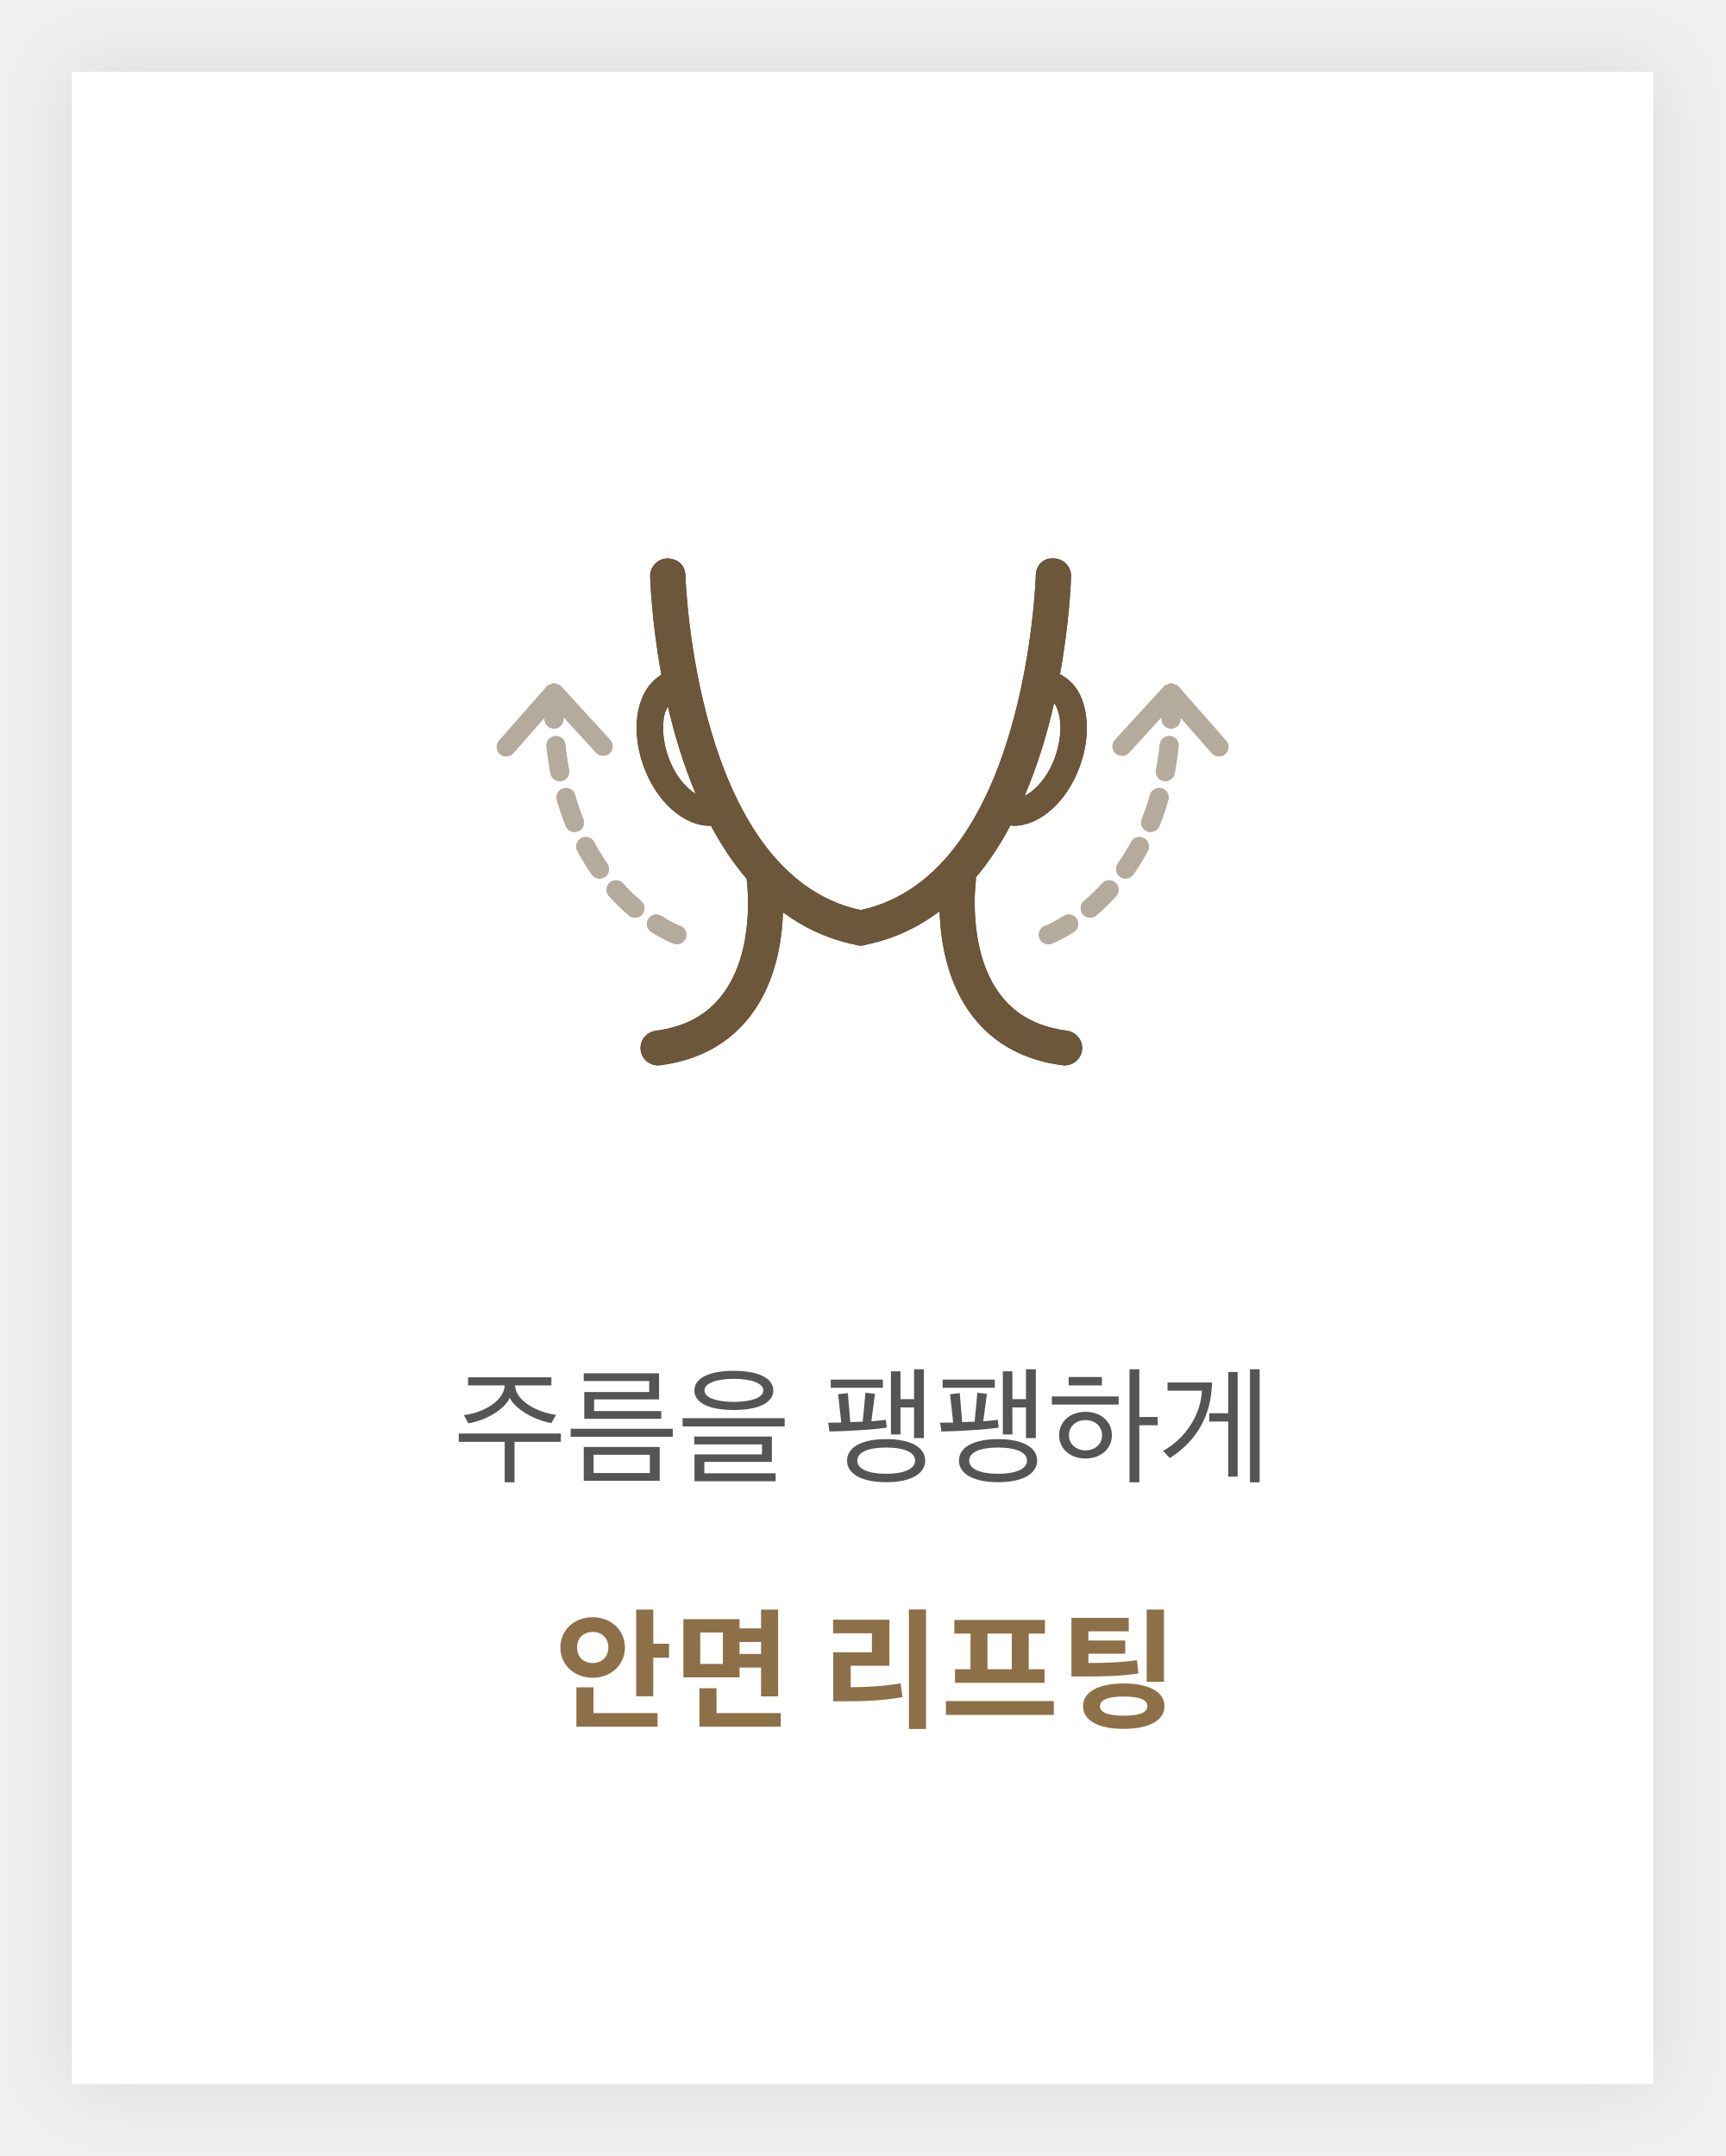
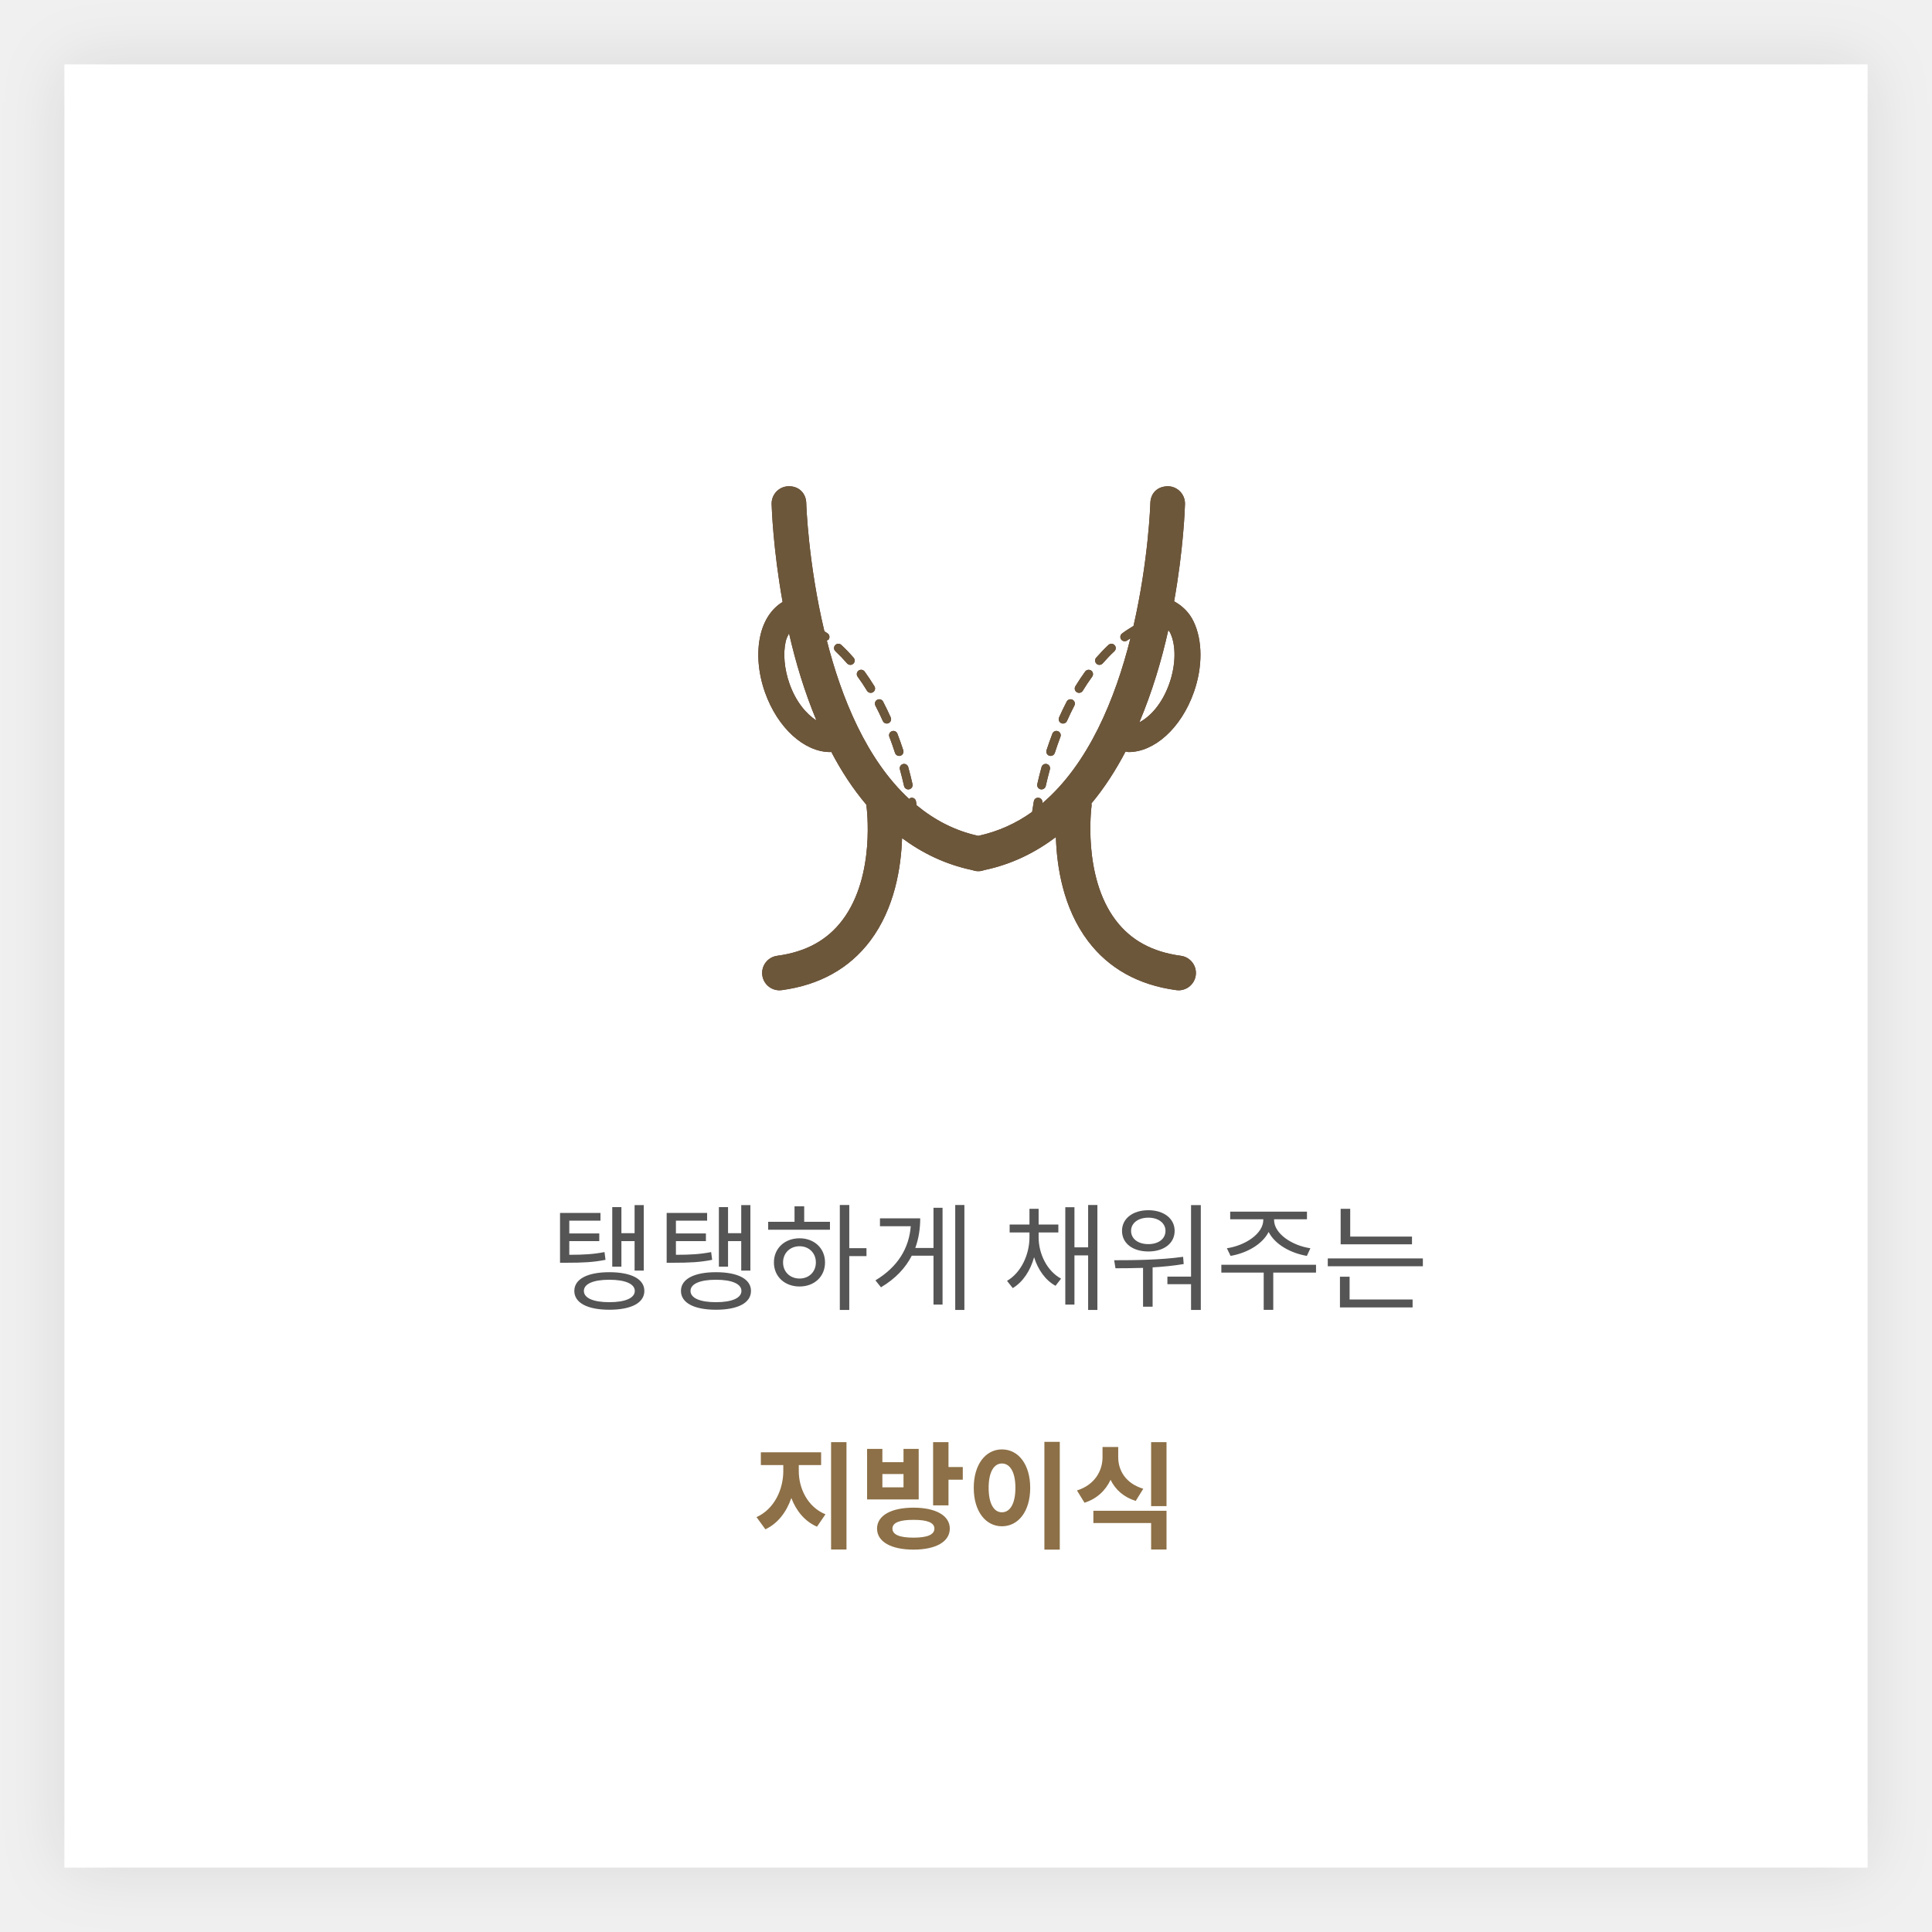
- <svg xmlns="http://www.w3.org/2000/svg" xmlns:xlink="http://www.w3.org/1999/xlink" width="240px" height="300px" viewBox="0 0 240 300" version="1.1">
+ <svg xmlns="http://www.w3.org/2000/svg" xmlns:xlink="http://www.w3.org/1999/xlink" width="300px" height="300px" viewBox="0 0 300 300" version="1.1">
  <defs>
-     <rect id="path-1" x="0" y="0" width="220" height="280" />
-     <filter x="-6.8%" y="-5.4%" width="113.6%" height="110.7%" filterUnits="objectBoundingBox" id="filter-2">
+     <rect id="path-1" x="0" y="0" width="280" height="280" />
+     <filter x="-5.4%" y="-5.4%" width="110.7%" height="110.7%" filterUnits="objectBoundingBox" id="filter-2">
      <feOffset dx="0" dy="0" in="SourceAlpha" result="shadowOffsetOuter1" />
      <feGaussianBlur stdDeviation="5" in="shadowOffsetOuter1" result="shadowBlurOuter1" />
      <feColorMatrix values="0 0 0 0 0   0 0 0 0 0   0 0 0 0 0  0 0 0 0.1 0" type="matrix" in="shadowBlurOuter1" />
    </filter>
-     <path d="M55.36,36.774 C56.061,36.964 56.477,37.686 56.288,38.392 C55.94,39.662 55.561,40.863 55.15,42.006 C54.96,42.543 54.454,42.875 53.912,42.875 C53.764,42.875 53.611,42.854 53.469,42.802 C52.784,42.554 52.426,41.801 52.674,41.116 C53.058,40.036 53.422,38.903 53.743,37.702 C53.938,37.001 54.654,36.59 55.36,36.774 Z M42.792,55.543 C43.355,55.085 44.188,55.175 44.646,55.738 C45.099,56.307 45.015,57.134 44.446,57.588 C43.434,58.409 42.375,59.158 41.295,59.816 C41.079,59.948 40.842,60.006 40.605,60.006 C40.163,60.006 39.731,59.784 39.483,59.379 C39.104,58.757 39.299,57.946 39.92,57.566 C40.905,56.971 41.87,56.286 42.792,55.543 Z M51.312,44.407 C51.623,43.749 52.408,43.464 53.066,43.77 C53.725,44.081 54.009,44.861 53.698,45.524 C53.135,46.726 52.539,47.848 51.918,48.896 C51.67,49.312 51.233,49.539 50.785,49.539 C50.553,49.539 50.321,49.481 50.11,49.355 C49.484,48.98 49.278,48.174 49.652,47.553 C50.232,46.573 50.79,45.53 51.312,44.407 Z M62.934,38.622 C63.324,39.238 63.139,40.049 62.523,40.439 C62.307,40.576 62.059,40.645 61.822,40.645 C61.385,40.645 60.958,40.429 60.705,40.028 L57.181,34.46 C57.165,34.539 57.154,34.633 57.139,34.707 C57.017,35.334 56.464,35.771 55.848,35.771 C55.764,35.771 55.679,35.766 55.595,35.75 C54.878,35.608 54.415,34.918 54.552,34.207 C54.568,34.133 54.578,34.049 54.589,33.975 L49.325,38.163 C49.083,38.353 48.793,38.442 48.509,38.442 C48.119,38.442 47.734,38.274 47.476,37.953 C47.023,37.378 47.118,36.551 47.687,36.098 L55.616,29.792 C55.616,29.792 55.621,29.792 55.627,29.786 C55.648,29.771 55.674,29.781 55.69,29.765 C55.711,29.75 55.711,29.723 55.732,29.707 C55.864,29.623 56.022,29.66 56.169,29.628 C56.317,29.602 56.448,29.497 56.596,29.518 C56.601,29.518 56.601,29.512 56.606,29.512 C56.628,29.518 56.638,29.544 56.664,29.544 C56.822,29.576 56.928,29.697 57.07,29.781 C57.202,29.86 57.365,29.871 57.465,30.002 C57.47,30.008 57.465,30.013 57.47,30.013 C57.486,30.034 57.481,30.06 57.497,30.076 C57.513,30.097 57.539,30.097 57.55,30.118 L62.934,38.622 Z M36.813,59.184 C37.482,58.894 38.256,59.2 38.541,59.874 C38.831,60.543 38.52,61.312 37.851,61.602 C36.086,62.361 34.611,62.745 34.279,62.745 C33.552,62.745 32.962,62.15 32.962,61.428 C32.962,60.706 33.531,60.127 34.247,60.111 C34.216,60.09 35.269,59.848 36.813,59.184 Z M47.676,50.481 C48.119,49.896 48.946,49.791 49.52,50.228 C50.1,50.671 50.216,51.492 49.773,52.072 C48.994,53.105 48.156,54.085 47.281,54.991 C47.018,55.265 46.675,55.396 46.333,55.396 C46.001,55.396 45.674,55.275 45.416,55.028 C44.895,54.527 44.879,53.689 45.379,53.168 C46.159,52.362 46.928,51.471 47.676,50.481 Z" id="path-3" />
-     <path d="M55.36,36.774 C56.061,36.964 56.477,37.686 56.288,38.392 C55.94,39.662 55.561,40.863 55.15,42.006 C54.96,42.543 54.454,42.875 53.912,42.875 C53.764,42.875 53.611,42.854 53.469,42.802 C52.784,42.554 52.426,41.801 52.674,41.116 C53.058,40.036 53.422,38.903 53.743,37.702 C53.938,37.001 54.654,36.59 55.36,36.774 Z M42.792,55.543 C43.355,55.085 44.188,55.175 44.646,55.738 C45.099,56.307 45.015,57.134 44.446,57.588 C43.434,58.409 42.375,59.158 41.295,59.816 C41.079,59.948 40.842,60.006 40.605,60.006 C40.163,60.006 39.731,59.784 39.483,59.379 C39.104,58.757 39.299,57.946 39.92,57.566 C40.905,56.971 41.87,56.286 42.792,55.543 Z M51.312,44.407 C51.623,43.749 52.408,43.464 53.066,43.77 C53.725,44.081 54.009,44.861 53.698,45.524 C53.135,46.726 52.539,47.848 51.918,48.896 C51.67,49.312 51.233,49.539 50.785,49.539 C50.553,49.539 50.321,49.481 50.11,49.355 C49.484,48.98 49.278,48.174 49.652,47.553 C50.232,46.573 50.79,45.53 51.312,44.407 Z M62.934,38.622 C63.324,39.238 63.139,40.049 62.523,40.439 C62.307,40.576 62.059,40.645 61.822,40.645 C61.385,40.645 60.958,40.429 60.705,40.028 L57.181,34.46 C57.165,34.539 57.154,34.633 57.139,34.707 C57.017,35.334 56.464,35.771 55.848,35.771 C55.764,35.771 55.679,35.766 55.595,35.75 C54.878,35.608 54.415,34.918 54.552,34.207 C54.568,34.133 54.578,34.049 54.589,33.975 L49.325,38.163 C49.083,38.353 48.793,38.442 48.509,38.442 C48.119,38.442 47.734,38.274 47.476,37.953 C47.023,37.378 47.118,36.551 47.687,36.098 L55.616,29.792 C55.616,29.792 55.621,29.792 55.627,29.786 C55.648,29.771 55.674,29.781 55.69,29.765 C55.711,29.75 55.711,29.723 55.732,29.707 C55.864,29.623 56.022,29.66 56.169,29.628 C56.317,29.602 56.448,29.497 56.596,29.518 C56.601,29.518 56.601,29.512 56.606,29.512 C56.628,29.518 56.638,29.544 56.664,29.544 C56.822,29.576 56.928,29.697 57.07,29.781 C57.202,29.86 57.365,29.871 57.465,30.002 C57.47,30.008 57.465,30.013 57.47,30.013 C57.486,30.034 57.481,30.06 57.497,30.076 C57.513,30.097 57.539,30.097 57.55,30.118 L62.934,38.622 Z M36.813,59.184 C37.482,58.894 38.256,59.2 38.541,59.874 C38.831,60.543 38.52,61.312 37.851,61.602 C36.086,62.361 34.611,62.745 34.279,62.745 C33.552,62.745 32.962,62.15 32.962,61.428 C32.962,60.706 33.531,60.127 34.247,60.111 C34.216,60.09 35.269,59.848 36.813,59.184 Z M47.676,50.481 C48.119,49.896 48.946,49.791 49.52,50.228 C50.1,50.671 50.216,51.492 49.773,52.072 C48.994,53.105 48.156,54.085 47.281,54.991 C47.018,55.265 46.675,55.396 46.333,55.396 C46.001,55.396 45.674,55.275 45.416,55.028 C44.895,54.527 44.879,53.689 45.379,53.168 C46.159,52.362 46.928,51.471 47.676,50.481 Z" id="path-5" />
-     <path d="M73.646,30.827 C73.729,30.958 73.832,31.055 73.906,31.21 C74.764,32.97 74.72,35.69 73.793,38.308 C72.792,41.124 71.104,42.947 69.539,43.747 C71.379,39.437 72.708,34.992 73.646,30.827 M19.971,38.308 C19.25,36.276 19.054,34.134 19.442,32.437 C19.545,31.976 19.741,31.647 19.918,31.288 C20.825,35.239 22.086,39.418 23.804,43.49 C22.361,42.579 20.879,40.862 19.971,38.308 M75.427,76.422 C71.369,75.879 68.346,74.255 66.192,71.443 C61.452,65.267 62.758,55.542 62.772,55.445 C62.792,55.329 62.753,55.217 62.753,55.096 C64.617,52.89 66.207,50.427 67.586,47.834 C67.733,47.843 67.87,47.906 68.022,47.906 C71.653,47.906 75.461,44.581 77.267,39.515 C78.528,35.966 78.508,32.272 77.222,29.63 C76.585,28.311 75.598,27.424 74.465,26.813 C75.79,19.493 75.991,13.831 76.006,13.186 C76.035,11.843 74.965,10.733 73.611,10.704 C72.036,10.592 71.133,11.731 71.099,13.065 C71.089,13.486 69.794,54.674 46.728,59.633 C23.691,54.679 22.366,13.486 22.356,13.065 C22.327,11.731 21.38,10.728 19.844,10.704 C18.49,10.733 17.42,11.843 17.449,13.186 C17.469,13.831 17.67,19.537 19.005,26.896 C17.464,27.831 16.341,29.451 15.845,31.642 C15.31,34.022 15.541,36.814 16.498,39.515 C18.303,44.581 22.116,47.906 25.747,47.906 C25.801,47.906 25.845,47.882 25.899,47.882 C27.312,50.544 28.96,53.055 30.894,55.304 C30.899,55.353 30.879,55.396 30.884,55.45 C30.899,55.547 32.233,65.213 27.479,71.428 C25.325,74.245 22.302,75.879 18.235,76.422 C16.89,76.601 15.948,77.823 16.13,79.151 C16.296,80.368 17.351,81.25 18.558,81.25 C18.666,81.25 18.779,81.241 18.892,81.226 C24.245,80.513 28.45,78.196 31.394,74.352 C34.893,69.775 35.786,64.05 35.928,59.953 C38.789,62.043 42.056,63.638 45.869,64.423 C45.893,64.433 45.923,64.438 45.947,64.447 C46.055,64.467 46.149,64.515 46.261,64.54 C46.414,64.564 46.566,64.578 46.718,64.578 C46.723,64.578 46.723,64.578 46.723,64.578 L46.728,64.578 C46.732,64.578 46.732,64.578 46.732,64.578 C46.885,64.578 47.037,64.564 47.189,64.54 C47.302,64.515 47.395,64.467 47.503,64.447 C47.532,64.438 47.557,64.433 47.581,64.423 C51.487,63.618 54.814,61.965 57.718,59.803 C57.846,63.9 58.724,69.717 62.267,74.352 C65.206,78.196 69.416,80.513 74.769,81.226 C74.877,81.241 74.99,81.25 75.098,81.25 C76.31,81.25 77.36,80.368 77.532,79.151 C77.713,77.823 76.771,76.601 75.427,76.422" id="path-7" />
+     <path d="M61.939,53.35 C61.589,53.237 61.39,52.855 61.503,52.5 C61.777,51.667 62.079,50.801 62.412,49.929 C62.541,49.585 62.928,49.402 63.278,49.542 C63.622,49.671 63.8,50.064 63.665,50.408 C63.343,51.258 63.052,52.102 62.789,52.914 C62.692,53.199 62.428,53.382 62.149,53.382 C62.079,53.382 62.009,53.372 61.939,53.35 Z M64.066,48.352 C63.975,48.352 63.883,48.336 63.792,48.293 C63.453,48.143 63.302,47.745 63.453,47.406 C63.819,46.583 64.211,45.76 64.636,44.942 C64.814,44.62 65.222,44.491 65.545,44.657 C65.873,44.835 66.002,45.238 65.83,45.566 C65.416,46.357 65.034,47.158 64.679,47.954 C64.566,48.202 64.324,48.352 64.066,48.352 Z M80.417,33.832 C80.508,33.977 80.621,34.08 80.702,34.257 C81.643,36.209 81.594,39.227 80.578,42.131 C79.481,45.256 77.63,47.278 75.915,48.166 C77.932,43.384 79.389,38.458 80.417,33.832 M21.581,42.131 C20.791,39.878 20.576,37.5 21.001,35.618 C21.114,35.107 21.329,34.741 21.522,34.343 C22.517,38.732 23.9,43.363 25.782,47.881 C24.201,46.87 22.576,44.966 21.581,42.131 M82.369,84.417 C77.921,83.814 74.608,82.012 72.247,78.893 C67.051,72.041 68.482,61.252 68.498,61.144 C68.519,61.01 68.476,60.891 68.476,60.757 C70.52,58.31 72.263,55.577 73.774,52.7 C73.935,52.711 74.086,52.78 74.253,52.78 C78.233,52.78 82.407,49.091 84.386,43.47 C85.768,39.533 85.747,35.435 84.337,32.504 C83.638,31.046 82.557,30.056 81.315,29.373 C82.767,21.257 82.987,14.975 83.004,14.26 C83.036,12.77 81.863,11.538 80.379,11.506 C78.652,11.511 77.663,12.646 77.625,14.125 C77.62,14.33 77.345,22.989 75.011,33.192 C74.409,33.563 73.806,33.934 73.236,34.365 C72.935,34.59 72.876,35.01 73.102,35.306 C73.236,35.483 73.435,35.575 73.64,35.575 C73.779,35.575 73.919,35.532 74.043,35.44 C74.204,35.322 74.371,35.231 74.532,35.118 C72.193,44.455 68.046,54.615 60.839,60.746 C60.844,60.719 60.85,60.698 60.855,60.665 C60.92,60.294 60.678,59.945 60.312,59.885 C59.908,59.821 59.596,60.063 59.532,60.429 C59.414,61.101 59.333,61.628 59.268,62.069 C56.821,63.828 54.046,65.108 50.91,65.791 C47.221,64.99 44.074,63.295 41.331,61.042 C41.304,60.837 41.272,60.655 41.234,60.429 C41.17,60.063 40.847,59.816 40.454,59.885 C40.336,59.907 40.255,59.993 40.175,60.063 C33.543,53.948 29.655,44.347 27.385,35.446 C27.482,35.403 27.595,35.403 27.664,35.306 C27.885,35.01 27.826,34.59 27.53,34.365 C27.363,34.241 27.18,34.144 27.008,34.02 C24.491,23.457 24.201,14.335 24.195,14.125 C24.163,12.646 23.098,11.468 21.442,11.506 C19.957,11.538 18.785,12.77 18.817,14.26 C18.838,14.975 19.059,21.3 20.522,29.47 C18.833,30.503 17.601,32.299 17.058,34.736 C16.472,37.377 16.725,40.475 17.773,43.47 C19.753,49.091 23.932,52.78 27.912,52.78 C27.971,52.78 28.019,52.754 28.079,52.754 C29.628,55.706 31.435,58.492 33.554,60.988 C33.559,61.042 33.538,61.096 33.543,61.149 C33.559,61.257 35.022,71.982 29.811,78.877 C27.449,82.002 24.136,83.814 19.677,84.417 C18.204,84.616 17.171,85.971 17.37,87.445 C17.553,88.795 18.709,89.774 20.032,89.774 C20.151,89.774 20.274,89.763 20.398,89.747 C26.266,88.956 30.875,86.385 34.103,82.12 C37.937,77.043 38.916,70.691 39.072,66.146 C42.208,68.464 45.79,70.228 49.969,71.105 C49.996,71.116 50.028,71.121 50.055,71.132 C50.173,71.153 50.276,71.207 50.399,71.234 C50.566,71.261 50.733,71.277 50.899,71.277 L50.905,71.277 L50.91,71.277 L50.916,71.277 C51.082,71.277 51.249,71.261 51.416,71.234 C51.54,71.207 51.642,71.153 51.76,71.132 C51.792,71.121 51.819,71.116 51.846,71.105 C56.127,70.207 59.774,68.378 62.958,65.979 C63.098,70.529 64.061,76.978 67.944,82.12 C71.166,86.385 75.78,88.956 81.648,89.747 C81.767,89.763 81.89,89.774 82.009,89.774 C83.337,89.774 84.488,88.795 84.676,87.445 C84.875,85.971 83.843,84.616 82.369,84.417 M66.558,43.586 C66.439,43.586 66.316,43.554 66.208,43.489 C65.891,43.296 65.789,42.881 65.982,42.564 C66.472,41.768 66.983,40.999 67.504,40.278 C67.725,39.977 68.15,39.918 68.446,40.133 C68.747,40.348 68.811,40.773 68.591,41.074 C68.075,41.784 67.585,42.516 67.133,43.263 C67.004,43.473 66.784,43.586 66.558,43.586 Z M69.72,39.242 C69.564,39.242 69.402,39.189 69.279,39.076 C68.999,38.834 68.967,38.409 69.214,38.129 C69.833,37.419 70.473,36.752 71.124,36.144 C71.387,35.892 71.812,35.902 72.07,36.177 C72.328,36.446 72.312,36.87 72.043,37.123 C71.425,37.699 70.817,38.339 70.225,39.011 C70.091,39.162 69.908,39.242 69.72,39.242 Z M60.575,58.561 C60.215,58.475 59.989,58.114 60.07,57.754 C60.253,56.936 60.473,56.049 60.731,55.113 C60.828,54.758 61.183,54.548 61.56,54.64 C61.915,54.742 62.124,55.108 62.028,55.468 C61.775,56.388 61.565,57.254 61.382,58.055 C61.312,58.367 61.033,58.577 60.726,58.577 C60.678,58.577 60.624,58.571 60.575,58.561 Z M30.537,39.011 C29.951,38.339 29.338,37.699 28.725,37.123 C28.45,36.87 28.434,36.446 28.692,36.177 C28.945,35.902 29.375,35.892 29.639,36.144 C30.29,36.752 30.935,37.419 31.548,38.129 C31.796,38.409 31.769,38.834 31.484,39.076 C31.36,39.189 31.204,39.242 31.043,39.242 C30.86,39.242 30.672,39.162 30.537,39.011 Z M36.083,47.953 C35.728,47.157 35.347,46.361 34.932,45.571 C34.76,45.237 34.889,44.834 35.217,44.662 C35.546,44.49 35.954,44.613 36.126,44.941 C36.551,45.759 36.949,46.587 37.315,47.405 C37.46,47.744 37.31,48.142 36.971,48.292 C36.879,48.335 36.788,48.351 36.697,48.351 C36.438,48.351 36.196,48.201 36.083,47.953 Z M37.097,50.409 C36.963,50.065 37.14,49.672 37.485,49.543 C37.829,49.403 38.216,49.581 38.35,49.93 C38.684,50.802 38.985,51.662 39.259,52.501 C39.372,52.856 39.179,53.233 38.824,53.351 C38.759,53.373 38.684,53.383 38.619,53.383 C38.334,53.383 38.071,53.201 37.979,52.915 C37.716,52.098 37.42,51.259 37.097,50.409 Z M38.736,55.47 C38.639,55.109 38.849,54.744 39.204,54.641 C39.575,54.545 39.935,54.76 40.032,55.115 C40.29,56.051 40.511,56.938 40.694,57.756 C40.775,58.116 40.549,58.476 40.188,58.562 C40.14,58.573 40.086,58.578 40.038,58.578 C39.731,58.578 39.451,58.369 39.381,58.051 C39.199,57.255 38.989,56.384 38.736,55.47 Z M33.631,43.263 C33.179,42.515 32.69,41.784 32.173,41.074 C31.953,40.773 32.017,40.348 32.318,40.132 C32.62,39.912 33.039,39.976 33.26,40.278 C33.781,40.998 34.292,41.768 34.782,42.564 C34.975,42.881 34.873,43.295 34.556,43.489 C34.448,43.553 34.325,43.585 34.206,43.585 C33.98,43.585 33.76,43.472 33.631,43.263 Z" id="path-3" />
  </defs>
  <g id="Page-1" stroke="none" stroke-width="1" fill="none" fill-rule="evenodd">
-     <g id="목주름-제거" transform="translate(-1080, -5009)">
-       <g id="Group-18" transform="translate(1090, 5019)">
-         <g id="Rectangle-5-Copy-2">
+     <g id="귀앞안면거상술" transform="translate(-1260, -5495)">
+       <g id="Group-22" transform="translate(1270, 5505)">
+         <g id="Rectangle-5-Copy-3">
          <use fill="black" fill-opacity="1" filter="url(#filter-2)" xlink:href="#path-1" />
          <use fill="#FFFFFF" fill-rule="evenodd" xlink:href="#path-1" />
        </g>
-         <path d="M67.358,186.864 L66.71,188.016 C64.136,187.566 61.634,185.982 60.914,184.506 C60.284,185.982 57.836,187.602 55.154,188.052 L54.524,186.9 C57.098,186.63 60.14,184.974 60.212,182.778 L55.118,182.778 L55.118,181.644 L66.71,181.644 L66.71,182.778 L61.652,182.778 C61.724,184.992 64.946,186.594 67.358,186.864 Z M61.58,196.26 L60.212,196.26 L60.212,190.626 L53.822,190.626 L53.822,189.474 L68.024,189.474 L68.024,190.626 L61.58,190.626 L61.58,196.26 Z M81.992,187.422 L71.282,187.422 L71.282,183.696 L80.318,183.696 L80.318,182.166 L71.21,182.166 L71.21,181.086 L81.686,181.086 L81.686,184.722 L72.65,184.722 L72.65,186.342 L81.992,186.342 L81.992,187.422 Z M83.594,189.924 L69.392,189.924 L69.392,188.808 L83.594,188.808 L83.594,189.924 Z M81.776,196.044 L71.21,196.044 L71.21,191.346 L81.776,191.346 L81.776,196.044 Z M80.408,194.964 L80.408,192.426 L72.578,192.426 L72.578,194.964 L80.408,194.964 Z M99.164,188.484 L84.962,188.484 L84.962,187.332 L99.164,187.332 L99.164,188.484 Z M97.58,183.48 C97.58,185.208 95.492,186.198 92.072,186.198 C88.688,186.198 86.6,185.208 86.6,183.48 C86.6,181.752 88.688,180.744 92.072,180.744 C95.492,180.744 97.58,181.752 97.58,183.48 Z M92.072,181.86 C89.606,181.86 88.004,182.49 88.004,183.48 C88.004,184.452 89.606,185.064 92.072,185.064 C94.574,185.064 96.194,184.452 96.194,183.48 C96.194,182.49 94.574,181.86 92.072,181.86 Z M97.904,196.116 L86.618,196.116 L86.618,192.372 L96.014,192.372 L96.014,190.986 L86.582,190.986 L86.582,189.888 L97.382,189.888 L97.382,193.416 L87.986,193.416 L87.986,195 L97.904,195 L97.904,196.116 Z M118.712,193.236 C118.712,195.072 116.714,196.242 113.276,196.242 C109.856,196.242 107.84,195.072 107.84,193.236 C107.84,191.4 109.856,190.248 113.276,190.248 C116.714,190.248 118.712,191.4 118.712,193.236 Z M118.532,190.104 L117.164,190.104 L117.164,185.838 L115.274,185.838 L115.274,189.6 L113.942,189.6 L113.942,180.816 L115.274,180.816 L115.274,184.686 L117.164,184.686 L117.164,180.528 L118.532,180.528 L118.532,190.104 Z M117.308,193.236 C117.308,192.066 115.742,191.418 113.276,191.418 C110.792,191.418 109.262,192.066 109.262,193.236 C109.262,194.406 110.792,195.072 113.276,195.072 C115.742,195.072 117.308,194.406 117.308,193.236 Z M113.366,188.646 C112.484,188.79 111.116,188.916 109.586,189.006 C108.074,189.114 106.67,189.168 105.392,189.186 C105.338,188.772 105.284,188.358 105.212,187.962 C105.806,187.962 106.418,187.962 107.03,187.944 C106.904,186.63 106.742,185.316 106.598,184.002 L107.948,183.84 C108.074,185.19 108.164,186.54 108.29,187.89 L109.478,187.836 C109.658,187.836 109.838,187.836 110.018,187.818 C110.144,186.486 110.288,185.136 110.396,183.786 L111.728,183.948 L111.224,187.764 C112.034,187.71 112.682,187.638 113.24,187.566 L113.366,188.646 Z M112.826,183.102 L105.572,183.102 L105.572,181.968 L112.826,181.968 L112.826,183.102 Z M134.282,193.236 C134.282,195.072 132.284,196.242 128.846,196.242 C125.426,196.242 123.41,195.072 123.41,193.236 C123.41,191.4 125.426,190.248 128.846,190.248 C132.284,190.248 134.282,191.4 134.282,193.236 Z M134.102,190.104 L132.734,190.104 L132.734,185.838 L130.844,185.838 L130.844,189.6 L129.512,189.6 L129.512,180.816 L130.844,180.816 L130.844,184.686 L132.734,184.686 L132.734,180.528 L134.102,180.528 L134.102,190.104 Z M132.878,193.236 C132.878,192.066 131.312,191.418 128.846,191.418 C126.362,191.418 124.832,192.066 124.832,193.236 C124.832,194.406 126.362,195.072 128.846,195.072 C131.312,195.072 132.878,194.406 132.878,193.236 Z M128.936,188.646 C128.054,188.79 126.686,188.916 125.156,189.006 C123.644,189.114 122.24,189.168 120.962,189.186 C120.908,188.772 120.854,188.358 120.782,187.962 C121.376,187.962 121.988,187.962 122.6,187.944 C122.474,186.63 122.312,185.316 122.168,184.002 L123.518,183.84 C123.644,185.19 123.734,186.54 123.86,187.89 L125.048,187.836 C125.228,187.836 125.408,187.836 125.588,187.818 C125.714,186.486 125.858,185.136 125.966,183.786 L127.298,183.948 L126.794,187.764 C127.604,187.71 128.252,187.638 128.81,187.566 L128.936,188.646 Z M128.396,183.102 L121.142,183.102 L121.142,181.968 L128.396,181.968 L128.396,183.102 Z M151.058,188.322 L148.502,188.322 L148.502,196.26 L147.134,196.26 L147.134,180.528 L148.502,180.528 L148.502,187.17 L151.058,187.17 L151.058,188.322 Z M143.3,182.778 L138.674,182.778 L138.674,181.608 L143.3,181.608 L143.3,182.778 Z M145.622,185.442 L136.334,185.442 L136.334,184.308 L145.622,184.308 L145.622,185.442 Z M144.686,189.708 C144.686,191.526 143.21,192.948 141.014,192.948 C138.818,192.948 137.342,191.544 137.342,189.708 C137.342,187.872 138.818,186.45 141.014,186.45 C143.21,186.45 144.686,187.854 144.686,189.708 Z M143.318,189.708 C143.318,188.466 142.346,187.602 141.014,187.602 C139.7,187.602 138.71,188.466 138.71,189.708 C138.71,190.932 139.7,191.814 141.014,191.814 C142.364,191.814 143.318,190.932 143.318,189.708 Z M165.242,196.26 L163.892,196.26 L163.892,180.528 L165.242,180.528 L165.242,196.26 Z M162.182,195.468 L160.868,195.468 L160.868,187.8 L158.222,187.8 L158.222,186.648 L160.868,186.648 L160.868,180.906 L162.182,180.906 L162.182,195.468 Z M158.618,182.364 C158.51,187.044 156.458,190.5 152.75,192.894 L151.814,191.886 C155.108,190.032 157.052,186.72 157.214,183.516 L152.426,183.516 L152.426,182.364 L158.618,182.364 Z" id="주름을-팽팽하게" fill="#555555" />
-         <path d="M70.279,219.244 C70.279,220.594 71.215,221.404 72.457,221.404 C73.681,221.404 74.635,220.594 74.635,219.244 C74.635,217.894 73.681,217.084 72.457,217.084 C71.215,217.084 70.279,217.894 70.279,219.244 Z M76.939,219.244 C76.939,221.674 74.977,223.456 72.457,223.456 C69.919,223.456 67.957,221.674 67.957,219.244 C67.957,216.796 69.919,215.032 72.457,215.032 C74.977,215.032 76.939,216.796 76.939,219.244 Z M72.565,224.788 L72.565,228.37 L81.475,228.37 L81.475,230.26 L70.189,230.26 L70.189,224.788 L72.565,224.788 Z M80.881,218.722 L83.077,218.722 L83.077,220.666 L80.881,220.666 L80.881,226.03 L78.505,226.03 L78.505,213.97 L80.881,213.97 L80.881,218.722 Z M90.565,221.53 L90.565,217.156 L87.415,217.156 L87.415,221.53 L90.565,221.53 Z M95.875,218.47 L92.887,218.47 L92.887,220.144 L95.875,220.144 L95.875,218.47 Z M92.887,222.034 L92.887,223.402 L85.075,223.402 L85.075,215.302 L92.887,215.302 L92.887,216.58 L95.875,216.58 L95.875,213.97 L98.251,213.97 L98.251,226.048 L95.875,226.048 L95.875,222.034 L92.887,222.034 Z M89.683,228.37 L98.611,228.37 L98.611,230.26 L87.307,230.26 L87.307,224.914 L89.683,224.914 L89.683,228.37 Z M108.349,221.782 L108.349,224.77 C110.869,224.752 112.957,224.626 115.297,224.23 L115.549,226.156 C112.849,226.624 110.419,226.732 107.413,226.732 L105.919,226.732 L105.919,219.91 L111.301,219.91 L111.301,217.264 L105.901,217.264 L105.901,215.374 L113.731,215.374 L113.731,221.782 L108.349,221.782 Z M116.449,213.952 L118.825,213.952 L118.825,230.584 L116.449,230.584 L116.449,213.952 Z M130.759,222.268 L130.759,217.3 L127.375,217.3 L127.375,222.268 L130.759,222.268 Z M125.017,222.268 L125.017,217.3 L122.767,217.3 L122.767,215.41 L135.367,215.41 L135.367,217.3 L133.117,217.3 L133.117,222.268 L135.313,222.268 L135.313,224.158 L122.857,224.158 L122.857,222.268 L125.017,222.268 Z M121.597,226.696 L136.609,226.696 L136.609,228.622 L121.597,228.622 L121.597,226.696 Z M151.927,213.97 L151.927,224.014 L149.533,224.014 L149.533,213.97 L151.927,213.97 Z M148.165,221.008 L148.381,222.844 C146.041,223.222 143.971,223.276 140.479,223.276 L139.057,223.276 L139.057,215.122 L147.031,215.122 L147.031,216.994 L141.415,216.994 L141.415,218.272 L146.545,218.272 L146.545,220.108 L141.415,220.108 L141.415,221.404 C144.277,221.386 146.095,221.314 148.165,221.008 Z M146.329,228.73 C148.489,228.73 149.623,228.316 149.623,227.398 C149.623,226.498 148.489,226.066 146.329,226.066 C144.187,226.066 143.035,226.498 143.035,227.398 C143.035,228.316 144.187,228.73 146.329,228.73 Z M146.329,224.248 C149.839,224.248 151.999,225.418 151.999,227.398 C151.999,229.414 149.839,230.566 146.329,230.566 C142.819,230.566 140.677,229.414 140.677,227.398 C140.677,225.418 142.819,224.248 146.329,224.248 Z" id="안면-리프팅" fill="#8D7047" />
-         <g id="Group-9" transform="translate(22, 50)">
-           <g id="-round/ver1/face3-arrow" opacity="0.5" transform="translate(123, 53) rotate(-9) translate(-123, -53) translate(77, 7)">
-             <mask id="mask-4" fill="white">
-               <use xlink:href="#path-3" />
-             </mask>
-             <use id="Fill-4" fill="#613627" fill-rule="evenodd" xlink:href="#path-3" />
-             <g id="swatch/dark-brown1" mask="url(#mask-4)" fill="#6C573A" fill-rule="evenodd">
-               <rect id="Rectangle" x="0" y="0" width="96" height="92" />
-             </g>
-           </g>
-           <g id="-round/ver1/face3-arrow" opacity="0.5" transform="translate(53, 53) scale(-1, 1) rotate(-9) translate(-53, -53) translate(7, 7)">
-             <mask id="mask-6" fill="white">
-               <use xlink:href="#path-5" />
-             </mask>
-             <use id="Fill-4" fill="#613627" fill-rule="evenodd" xlink:href="#path-5" />
-             <g id="swatch/dark-brown1" mask="url(#mask-6)" fill="#6C573A" fill-rule="evenodd">
-               <rect id="Rectangle" x="0" y="0" width="96" height="92" />
-             </g>
-           </g>
-           <g id="-round/ver1/face3" transform="translate(41, 7)">
-             <mask id="mask-8" fill="white">
-               <use xlink:href="#path-7" />
-             </mask>
-             <use id="Fill-1" fill="#613627" fill-rule="evenodd" xlink:href="#path-7" />
-             <g id="swatch/dark-brown1" mask="url(#mask-8)" fill="#6C573A" fill-rule="evenodd">
-               <rect id="Rectangle" x="0" y="0" width="96" height="92" />
-             </g>
+         <text id="탱탱하게-채워주는" font-family="AppleSDGothicNeo-Regular, Apple SD Gothic Neo" font-size="18" font-weight="normal" line-spacing="27" fill="#555555">
+           <tspan x="75.353" y="192">탱탱하게 채워주는</tspan>
+         </text>
+         <text id="지방이식" font-family="NotoSansCJKkr-Bold, Noto Sans CJK KR" font-size="18" font-weight="bold" fill="#8D7047">
+           <tspan x="106.88" y="229">지방이식</tspan>
+         </text>
+         <g id="-round/ver1/face2" transform="translate(91, 54)">
+           <mask id="mask-4" fill="white">
+             <use xlink:href="#path-3" />
+           </mask>
+           <use id="Fill-4" fill="#613627" fill-rule="evenodd" xlink:href="#path-3" />
+           <g id="swatch/dark-brown1" mask="url(#mask-4)" fill="#6C573A" fill-rule="evenodd">
+             <rect id="Rectangle" x="0" y="0" width="103" height="99" />
          </g>
        </g>
      </g>
    </g>
  </g>
</svg>
